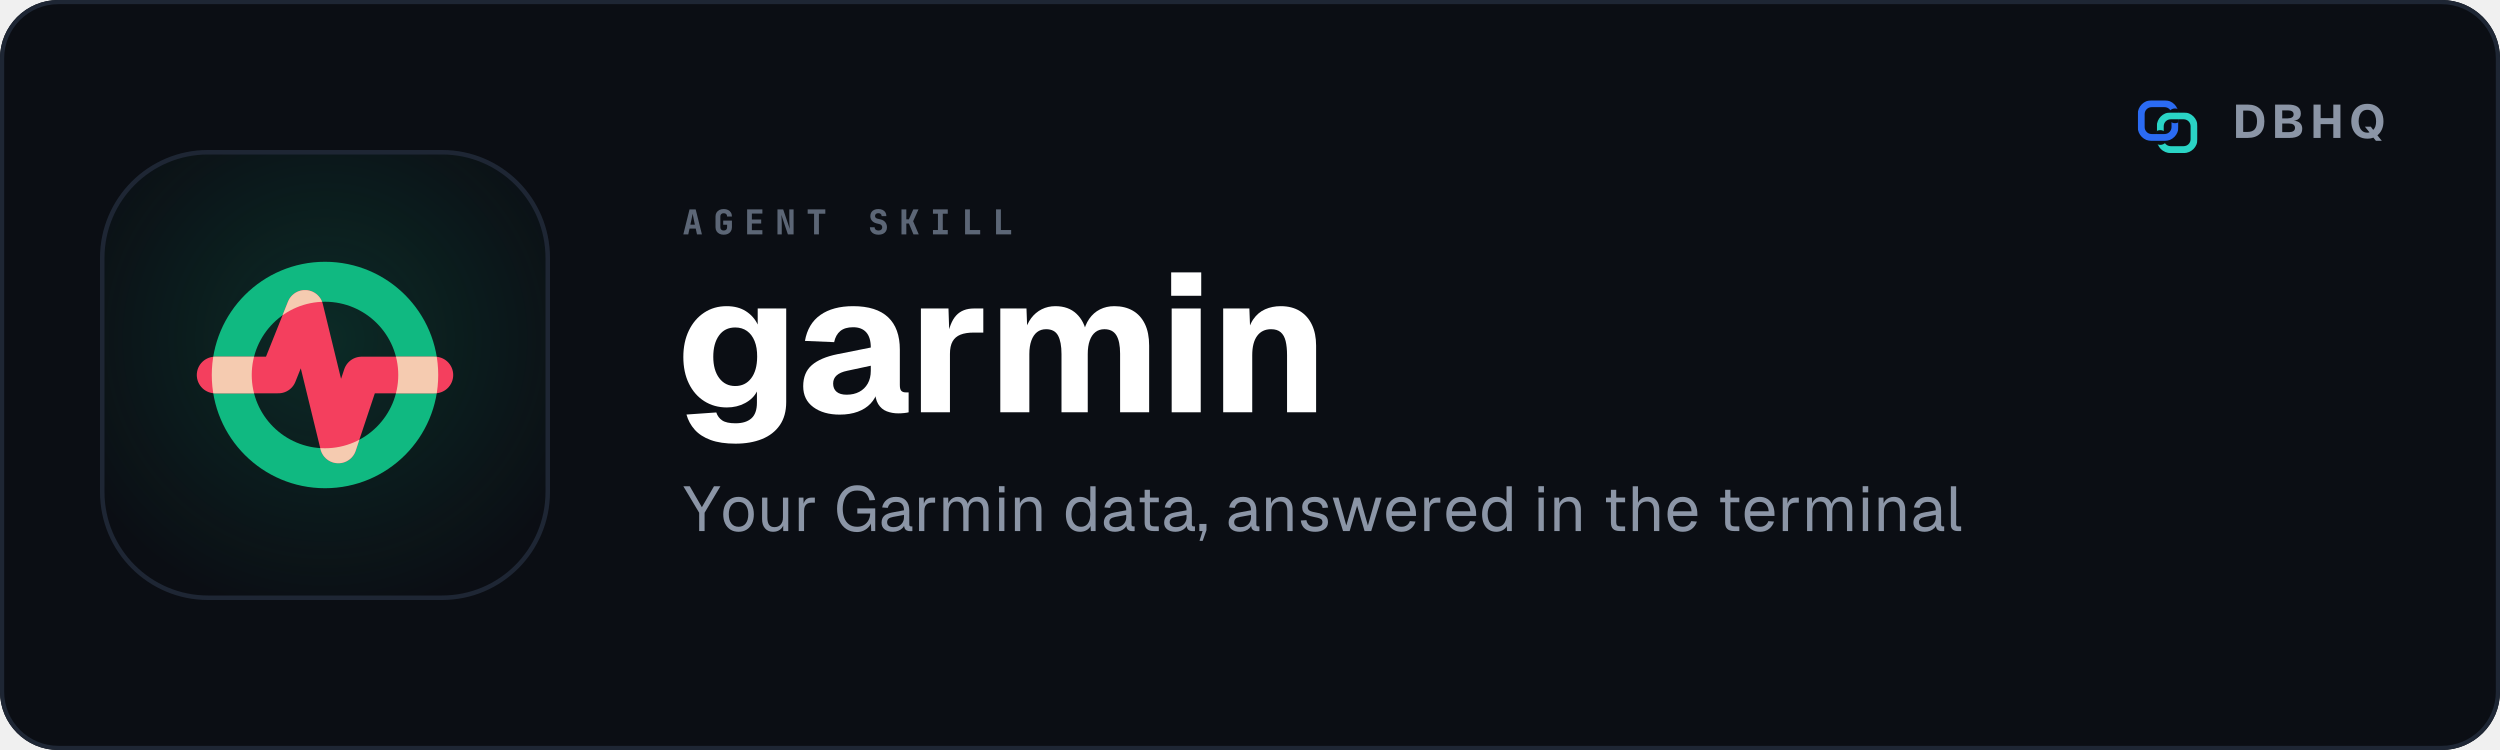
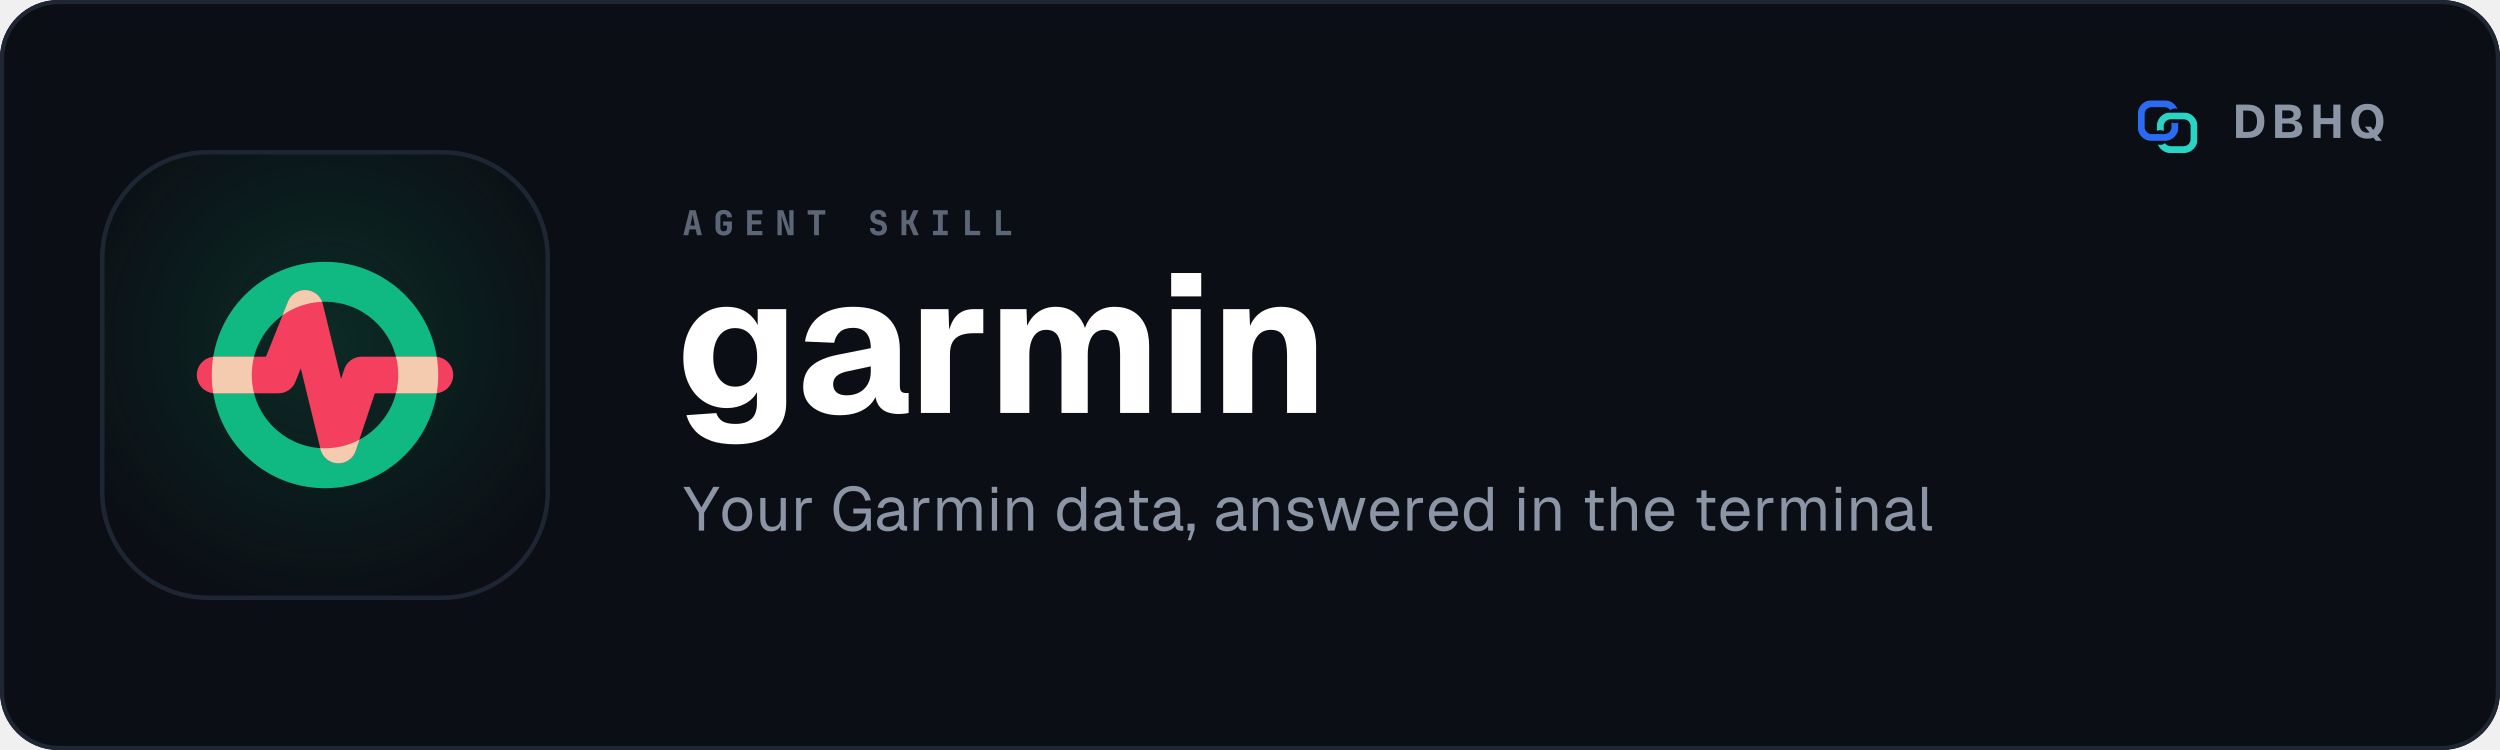
<svg xmlns="http://www.w3.org/2000/svg" viewBox="0 0 1200 360" width="1200" height="360">
  <path d="M28,0 H1172 A28,28 0 0 1 1200,28 V332 A28,28 0 0 1 1172,360 H28 A28,28 0 0 1 0,332 V28 A28,28 0 0 1 28,0 Z" fill="#0B0E14" />
  <path d="M28,1 H1172 A27,27 0 0 1 1199,28 V332 A27,27 0 0 1 1172,359 H28 A27,27 0 0 1 1,332 V28 A27,27 0 0 1 28,1 Z" fill="none" stroke="#1E2634" stroke-width="2" />
  <g transform="translate(48,72.0) scale(1.08)">
    <defs>
      <radialGradient id="bloom-4752" cx="0.5" cy="0.42" r="0.62">
        <stop offset="0" stop-color="#10B981" stop-opacity="0.167" />
        <stop offset="1" stop-color="#10B981" stop-opacity="0" />
      </radialGradient>
    </defs>
    <path d="M48,0 H152 A48,48 0 0 1 200,48 V152 A48,48 0 0 1 152,200 H48 A48,48 0 0 1 0,152 V48 A48,48 0 0 1 48,0 Z" fill="#0B0E14" />
    <path d="M48,0 H152 A48,48 0 0 1 200,48 V152 A48,48 0 0 1 152,200 H48 A48,48 0 0 1 0,152 V48 A48,48 0 0 1 48,0 Z" fill="url(#bloom-4752)" />
    <path d="M48,1 H152 A47,47 0 0 1 199,48 V152 A47,47 0 0 1 152,199 H48 A47,47 0 0 1 1,152 V48 A47,47 0 0 1 48,1 Z" fill="none" stroke="#1E2634" stroke-width="2" />
    <g transform="translate(26.0,26.0) scale(0.74)">
      <defs>
        <clipPath id="clip-4752">
          <path fill-rule="evenodd" d="M100,32 A68,68 0 1,0 100,168 A68,68 0 1,0 100,32 Z M100,56 A44,44 0 1,1 100,144 A44,44 0 1,1 100,56 Z" fill="#000" />
        </clipPath>
      </defs>
      <g>
        <path fill-rule="evenodd" d="M100,32 A68,68 0 1,0 100,168 A68,68 0 1,0 100,32 Z M100,56 A44,44 0 1,1 100,144 A44,44 0 1,1 100,56 Z" fill="#10B981" />
      </g>
      <path d="M34,100 H72 L88,60 L108,142 L122,100 H166" fill="none" stroke="#F43F5E" stroke-width="22" stroke-linecap="round" stroke-linejoin="round" />
      <g clip-path="url(#clip-4752)">
        <path d="M34,100 H72 L88,60 L108,142 L122,100 H166" fill="none" stroke="#F5CBB0" stroke-width="22" stroke-linecap="round" stroke-linejoin="round" />
      </g>
    </g>
  </g>
-   <g transform="translate(328,112.5)">
+   <g transform="translate(328,112.9)">
    <g fill="#5C6676" transform="translate(-0.473,0) scale(0.01644,-0.01644)">
      <g transform="translate(0.00,0)">
        <path d="M28.766 0 209.423 730H389.029L571.234 0H427.573L390.615 169.368H209.535L172.577 0ZM233.481 282.74H365.67L327.506 466.122Q319.151 508.038 311.425 546.367Q303.699 584.695 300 604.49Q296.301 584.695 289.425 546.791Q282.548 508.887 273.343 467.122Z" />
      </g>
      <g transform="translate(904.17,0)">
        <path d="M304.425 -10Q232.054 -10 178.034 17.123Q124.013 44.247 94.115 93.446Q64.218 142.644 64.218 208.494V521.506Q64.218 588.356 94.115 637.054Q124.013 685.753 178.034 712.877Q232.054 740 304.425 740Q376.795 740 430.316 712.801Q483.837 685.603 513.659 637.096Q543.481 588.59 543.481 521.506H402.519Q402.519 568.218 376.656 592.799Q350.793 617.381 303.842 617.381Q256.891 617.381 231.035 592.702Q205.18 568.023 205.18 521.657V208.494Q205.18 162.697 231.035 137.583Q256.891 112.468 303.842 112.468Q350.793 112.468 376.656 137.583Q402.519 162.697 402.519 208.494V281.314H288.494V401.535H543.481V208.494Q543.481 142.442 513.659 93.42Q483.837 44.397 430.316 17.199Q376.795 -10 304.425 -10Z" />
      </g>
      <g transform="translate(1808.33,0)">
        <path d="M83.013 0V730H528.494V607.23H221.276V433.891H493.494V316.519H221.276V122.77H528.494V0Z" />
      </g>
      <g transform="translate(2712.50,0)">
        <path d="M64.519 0V730H231.234L425.356 155.962Q422.506 191.154 418.732 237.847Q414.958 284.539 412.609 331.834Q410.26 379.129 410.26 413.43V730H535.481V0H368.766L176.494 574.038Q179.343 543.243 182.192 500.373Q185.042 457.503 187.391 413.181Q189.74 368.858 189.74 333.557V0Z" />
      </g>
      <g transform="translate(3616.67,0)">
        <path d="M229.519 0V602.984H42.26V730H557.74V602.984H370.481V0Z" />
      </g>
      <g transform="translate(4520.83,0)">
        <path d="" />
      </g>
      <g transform="translate(5425.00,0)">
        <path d="M302.301 -10Q226.356 -10 169.609 16.699Q112.862 43.397 81.814 92.596Q50.766 141.795 50.766 208.494H188.33Q188.33 164.481 219.261 138.475Q250.192 112.468 302.301 112.468Q353.26 112.468 382.191 137.851Q411.122 163.234 411.122 205.096Q411.122 238.054 392.293 263.76Q373.465 289.465 337.109 298.067L244.795 320.573Q161.356 340.573 112.513 397.17Q63.67 453.766 63.67 532.26Q63.67 596.205 91.793 642.753Q119.917 689.301 172.437 714.651Q224.958 740 296.151 740Q368.343 740 420.939 714.651Q473.535 689.301 502.659 642.828Q531.782 596.356 531.782 533.41H394.218Q394.218 573.218 367.862 596.224Q341.506 619.23 296.151 619.23Q251.644 619.23 226.289 596.649Q200.933 574.067 200.933 536.808Q200.933 506.151 219.46 486.569Q237.987 466.987 271.891 458.535L367.205 435.878Q451.247 416.728 500.24 354.433Q549.234 292.138 549.234 205.096Q549.234 140.247 519.186 91.548Q489.138 42.849 433.542 16.425Q377.946 -10 302.301 -10Z" />
      </g>
      <g transform="translate(6329.17,0)">
        <path d="M69.067 0V730H210.029V439.782H285.753L413.779 730H566.138L409.77 383.946L572.74 0H417.929L286.151 316.615H210.029V0Z" />
      </g>
      <g transform="translate(7233.33,0)">
        <path d="M83.766 0V127.016H229.368V602.984H83.766V730H516.234V602.984H370.632V127.016H516.234V0Z" />
      </g>
      <g transform="translate(8137.50,0)">
        <path d="M117.26 0V730H258.221V127.016H558.494V0Z" />
      </g>
      <g transform="translate(9041.67,0)">
        <path d="M117.26 0V730H258.221V127.016H558.494V0Z" />
      </g>
    </g>
  </g>
-   <g transform="translate(328,197.9)">
+   <g transform="translate(328,198.2)">
    <g fill="#FFFFFF" transform="translate(-3.421,0) scale(0.09296,-0.09296)">
      <g transform="translate(0.00,0)">
        <path d="M306.199 -162Q229.4 -162 177.7 -143.0Q126 -124 95.6 -89.9Q65.2 -55.8 53 -11.6L206.998 -0.8Q215.398 -27 237.498 -41.901Q259.598 -56.801 306.199 -56.801Q359.6 -56.801 388.2 -31.401Q416.801 -6.001 416.801 49.599V107.401Q397.801 70.2 355.801 47.6Q313.801 25 261.801 25Q196 25 145 57.4Q94 89.8 65.4 148.4Q36.8 207 36.8 285.6Q36.8 362.8 65.2 421.8Q93.6 480.8 144.2 514.4Q194.8 548 260.2 548Q319.2 548 359.8 522Q400.401 496 420.801 453.2V536H567.998V52.799Q567.998 -18.8 534.898 -66.6Q501.798 -114.4 442.898 -138.2Q383.999 -162 306.199 -162ZM304.799 135.599Q356.6 135.599 387.1 175.599Q417.6 215.599 418 286.8Q418.401 334 404.7 367.8Q391 401.601 365.5 419.801Q339.999 438.001 304.799 438.001Q250.998 438.001 221.198 396.801Q191.398 355.6 191.398 286.8Q191.398 217.399 222.198 176.499Q252.998 135.599 304.799 135.599Z" />
      </g>
      <g transform="translate(618.94,0)">
        <path d="M225.4 -12Q141.6 -12 89.2 26.6Q36.8 65.2 36.8 134.4Q36.8 204.8 81.3 243.5Q125.8 282.2 213.4 300L385.801 334.4Q385.801 386.4 362.4 412.801Q339 439.201 294.599 439.201Q252.199 439.201 228.298 419.501Q204.398 399.801 196.598 362.2L45.8 368.6Q61.4 457.4 125.8 502.7Q190.2 548 294.599 548Q414.598 548 475.198 490.8Q535.798 433.6 535.798 323.6V141.199Q535.798 118.399 543.498 110.599Q551.198 102.799 566.198 102.799H581.198V0Q574.198 -2.2 558.598 -3.9Q542.999 -5.6 527.599 -5.6Q495.799 -5.6 468.199 5Q440.599 15.6 423.999 42.5Q407.4 69.4 407.4 118.4L419.8 108Q410.4 72.2 384.6 45Q358.8 17.8 318.5 2.9Q278.2 -12 225.4 -12ZM260.999 90.799Q298.399 90.799 326.3 105.599Q354.2 120.399 370 148.1Q385.801 175.8 385.801 214.4V240.401L264.198 214.4Q227.598 206.8 209.498 190.5Q191.398 174.2 191.398 148.4Q191.398 120.999 209.198 105.899Q226.998 90.799 260.999 90.799Z" />
      </g>
      <g transform="translate(1197.88,0)">
        <path d="M65.601 0V536H207.998L213.198 380.401L201.598 382.801Q214.598 464 247.798 500Q280.998 536 339.398 536H387.798V411.602H338.598Q296.798 411.602 269.698 400.701Q242.598 389.801 229.098 365.801Q215.598 341.801 215.598 301.401V0Z" />
      </g>
      <g transform="translate(1607.82,0)">
        <path d="M65.601 0V536H200.798L205.598 406.8L192.398 413.199Q202.598 456 225.098 486Q247.598 516 279.698 532Q311.798 548 349.998 548Q417.198 548 458.598 509.1Q499.999 470.2 511.599 404L493.199 403.2Q502.399 450.4 524.799 482.5Q547.198 514.6 580.299 531.3Q613.399 548 654.399 548Q709.599 548 749.799 524.8Q789.999 501.6 812.099 456.3Q834.198 411 834.198 344.6V0H684.201V303.201Q684.201 366.201 664.901 397.601Q645.6 429.002 603.2 429.002Q575.8 429.002 556.699 414.001Q537.599 399.001 527.399 370.301Q517.198 341.601 517.198 300.801V0H381.601V300.801Q381.601 363.401 363.8 396.201Q346 429.002 301.999 429.002Q274.599 429.002 255.499 414.001Q236.398 399.001 225.998 370.101Q215.598 341.201 215.598 300.801V0Z" />
      </g>
      <g transform="translate(2492.76,0)">
        <path d="M65.601 0V536H215.598V0ZM63.001 601.6V722.4H218.198V601.6Z" />
      </g>
      <g transform="translate(2758.70,0)">
        <path d="M65.601 0V536H200.798L206.798 378.801L188.398 383.601Q195.999 443.8 220.699 479.7Q245.399 515.6 282.099 531.8Q318.798 548 362.798 548Q420.798 548 461.498 522.8Q502.198 497.6 523.798 452.1Q545.398 406.6 545.398 344.6V0H395.401V294.801Q395.401 337.801 388.101 367.701Q380.801 397.601 362.7 413.302Q344.6 429.002 313 429.002Q266.399 429.002 240.998 394.401Q215.598 359.801 215.598 294.801V0Z" />
      </g>
    </g>
  </g>
-   <g transform="translate(328,254.9)">
-     <g fill="#8B95A6" transform="translate(0.182,0) scale(0.03028,-0.03028)">
+   <g transform="translate(328,254.7)">
+     <g fill="#8B95A6" transform="translate(0.177,0) scale(0.02958,-0.02958)">
      <g transform="translate(0.00,0)">
        <path d="M245 0V290L-6 710H96L288 378L480 710H582L331 290V0Z" />
      </g>
-       <g transform="translate(582.60,0)">
+       <g transform="translate(582.76,0)">
        <path d="M287 -12Q214 -12 159.0 22.0Q104 56 74.0 118.5Q44 181 44 265Q44 350 74.0 412.0Q104 474 159.0 508.0Q214 542 287 542Q360 542 414.5 508.0Q469 474 499.0 412.0Q529 350 529 265Q529 181 499.0 118.5Q469 56 414.5 22.0Q360 -12 287 -12ZM287 68Q360 68 400.5 120.5Q441 173 441 265Q441 357 400.5 409.5Q360 462 287 462Q214 462 173.0 409.5Q132 357 132 265Q132 173 173.0 120.5Q214 68 287 68Z" />
      </g>
-       <g transform="translate(1162.21,0)">
+       <g transform="translate(1162.52,0)">
        <path d="M254 -12Q175 -12 127.5 41.5Q80 95 80 189V530H164V212Q164 135 191.5 98.5Q219 62 276 62Q339 62 375.0 102.5Q411 143 411 214V530H495V0H415V131L428 124Q412 59 367.0 23.5Q322 -12 254 -12Z" />
      </g>
-       <g transform="translate(1743.81,0)">
-         <path d="M80 0V530H154L158 396L150 399Q160 467 193.5 498.5Q227 530 283 530H335V450H284Q244 450 217.5 435.5Q191 421 177.5 392.5Q164 364 164 320V0Z" />
-       </g>
-       <g transform="translate(2129.42,0)">
-         <path d="" />
-       </g>
-       <g transform="translate(2386.02,0)">
+       <g transform="translate(1744.29,0)">
+         <path d="M80 0V530H154L158 396L150 399Q160 467 193.5 498.5Q227 530 283 530H335V450H284Q244 450 217.5 435.5Q191 421 177.5 392.5Q164 364 164 320V0Z" />
+       </g>
+       <g transform="translate(2130.05,0)">
+         <path d="" />
+       </g>
+       <g transform="translate(2386.81,0)">
        <path d="M362 -16Q262 -16 191.0 32.0Q120 80 82.5 163.5Q45 247 45 354Q45 461 83.0 545.0Q121 629 192.5 677.5Q264 726 364 726Q449 726 507.5 695.0Q566 664 600.5 611.0Q635 558 648 492L558 486Q545 555 500.0 598.5Q455 642 364 642Q283 642 232.5 602.0Q182 562 158.5 496.5Q135 431 135 354Q135 273 159.0 208.5Q183 144 234.0 106.0Q285 68 364 68Q427 68 473.0 96.5Q519 125 544.0 173.0Q569 221 570 277H366V359H650V0H586L580 164L592 150Q580 102 546.0 64.5Q512 27 464.5 5.5Q417 -16 362 -16Z" />
      </g>
-       <g transform="translate(3092.63,0)">
-         <path d="M223 -12Q141 -12 92.5 26.0Q44 64 44 132Q44 200 84.0 239.0Q124 278 211 294L399 329Q399 396 367.5 429.0Q336 462 273 462Q218 462 186.0 437.5Q154 413 142 367L53 374Q68 449 125.5 495.5Q183 542 273 542Q375 542 429.0 484.5Q483 427 483 326V107Q483 89 489.5 81.5Q496 74 511 74H532V0Q528 -1 519.0 -1.5Q510 -2 500 -2Q464 -2 441.5 9.5Q419 21 409.0 45.5Q399 70 399 110L409 108Q402 74 375.0 46.5Q348 19 308.0 3.5Q268 -12 223 -12ZM231 62Q284 62 321.5 82.5Q359 103 379.0 138.5Q399 174 399 218V256L227 224Q173 214 152.5 193.5Q132 173 132 140Q132 103 158.5 82.5Q185 62 231 62Z" />
-       </g>
-       <g transform="translate(3650.23,0)">
-         <path d="M80 0V530H154L158 396L150 399Q160 467 193.5 498.5Q227 530 283 530H335V450H284Q244 450 217.5 435.5Q191 421 177.5 392.5Q164 364 164 320V0Z" />
-       </g>
-       <g transform="translate(4035.84,0)">
+       <g transform="translate(3093.57,0)">
+         <path d="M223 -12Q141 -12 92.5 26.0Q44 64 44 132Q44 200 84.0 239.0Q124 278 211 294L399 329Q399 396 367.5 429.0Q336 462 273 462Q218 462 186.0 437.5Q154 413 142 367L53 374Q68 449 125.5 495.5Q183 542 273 542Q375 542 429.0 484.5Q483 427 483 326V107Q483 89 489.5 81.5Q496 74 511 74H532V0Q528 -1 519.0 -1.5Q510 -2 500 -2Q464 -2 441.5 9.5Q419 21 409.0 45.5Q399 70 399 110L409 108Q402 74 375.0 46.5Q348 19 308.0 3.5Q268 -12 223 -12ZM231 62Q284 62 321.5 82.5Q359 103 379.0 138.5Q399 174 399 218V256L227 224Q173 214 152.5 193.5Q132 173 132 140Q132 103 158.5 82.5Q185 62 231 62Z" />
+       </g>
+       <g transform="translate(3651.33,0)">
+         <path d="M80 0V530H154L158 396L150 399Q160 467 193.5 498.5Q227 530 283 530H335V450H284Q244 450 217.5 435.5Q191 421 177.5 392.5Q164 364 164 320V0Z" />
+       </g>
+       <g transform="translate(4037.10,0)">
        <path d="M80 0V530H157L160 396L148 400Q157 444 179.5 475.5Q202 507 235.0 524.5Q268 542 308 542Q377 542 420.5 504.0Q464 466 475 398L459 399Q467 445 488.5 476.5Q510 508 544.0 525.0Q578 542 622 542Q679 542 718.0 518.5Q757 495 777.0 450.0Q797 405 797 341V0H713V323Q713 395 685.0 431.5Q657 468 602 468Q565 468 537.5 450.0Q510 432 495.0 398.5Q480 365 480 317V0H396V317Q396 388 371.0 428.0Q346 468 287 468Q250 468 222.5 450.0Q195 432 179.5 398.0Q164 364 164 317V0Z" />
      </g>
-       <g transform="translate(4919.44,0)">
+       <g transform="translate(4920.86,0)">
        <path d="M80 0V530H164V0ZM78 613V711H166V613Z" />
      </g>
-       <g transform="translate(5170.05,0)">
-         <path d="M80 0V530H157L160 395L150 404Q160 451 185.0 481.5Q210 512 245.5 527.0Q281 542 322 542Q383 542 422.5 515.0Q462 488 481.5 442.5Q501 397 501 341V0H417V317Q417 366 405.5 399.5Q394 433 369.0 450.5Q344 468 304 468Q243 468 203.5 429.5Q164 391 164 317V0Z" />
-       </g>
-       <g transform="translate(5757.65,0)">
-         <path d="" />
-       </g>
-       <g transform="translate(6014.26,0)">
+       <g transform="translate(5171.62,0)">
+         <path d="M80 0V530H157L160 395L150 404Q160 451 185.0 481.5Q210 512 245.5 527.0Q281 542 322 542Q383 542 422.5 515.0Q462 488 481.5 442.5Q501 397 501 341V0H417V317Q417 366 405.5 399.5Q394 433 369.0 450.5Q344 468 304 468Q243 468 203.5 429.5Q164 391 164 317V0Z" />
+       </g>
+       <g transform="translate(5759.38,0)">
+         <path d="" />
+       </g>
+       <g transform="translate(6016.14,0)">
        <path d="M268 -12Q199 -12 148.5 22.0Q98 56 71.0 118.0Q44 180 44 265Q44 350 71.0 412.0Q98 474 148.5 508.0Q199 542 268 542Q321 542 365.0 519.5Q409 497 431 456V710H515V0H439L436 80Q414 37 369.0 12.5Q324 -12 268 -12ZM285 68Q332 68 364.5 92.0Q397 116 414.0 160.5Q431 205 431 265Q431 327 414.0 371.0Q397 415 364.5 438.5Q332 462 285 462Q215 462 173.5 409.5Q132 357 132 265Q132 174 173.5 121.0Q215 68 285 68Z" />
      </g>
-       <g transform="translate(6615.86,0)">
-         <path d="M223 -12Q141 -12 92.5 26.0Q44 64 44 132Q44 200 84.0 239.0Q124 278 211 294L399 329Q399 396 367.5 429.0Q336 462 273 462Q218 462 186.0 437.5Q154 413 142 367L53 374Q68 449 125.5 495.5Q183 542 273 542Q375 542 429.0 484.5Q483 427 483 326V107Q483 89 489.5 81.5Q496 74 511 74H532V0Q528 -1 519.0 -1.5Q510 -2 500 -2Q464 -2 441.5 9.5Q419 21 409.0 45.5Q399 70 399 110L409 108Q402 74 375.0 46.5Q348 19 308.0 3.5Q268 -12 223 -12ZM231 62Q284 62 321.5 82.5Q359 103 379.0 138.5Q399 174 399 218V256L227 224Q173 214 152.5 193.5Q132 173 132 140Q132 103 158.5 82.5Q185 62 231 62Z" />
-       </g>
-       <g transform="translate(7173.47,0)">
+       <g transform="translate(6617.90,0)">
+         <path d="M223 -12Q141 -12 92.5 26.0Q44 64 44 132Q44 200 84.0 239.0Q124 278 211 294L399 329Q399 396 367.5 429.0Q336 462 273 462Q218 462 186.0 437.5Q154 413 142 367L53 374Q68 449 125.5 495.5Q183 542 273 542Q375 542 429.0 484.5Q483 427 483 326V107Q483 89 489.5 81.5Q496 74 511 74H532V0Q528 -1 519.0 -1.5Q510 -2 500 -2Q464 -2 441.5 9.5Q419 21 409.0 45.5Q399 70 399 110L409 108Q402 74 375.0 46.5Q348 19 308.0 3.5Q268 -12 223 -12ZM231 62Q284 62 321.5 82.5Q359 103 379.0 138.5Q399 174 399 218V256L227 224Q173 214 152.5 193.5Q132 173 132 140Q132 103 158.5 82.5Q185 62 231 62Z" />
+       </g>
+       <g transform="translate(7175.67,0)">
        <path d="M274 0Q202 0 167.5 33.0Q133 66 133 136V654H217V138Q217 102 233.0 88.0Q249 74 282 74H358V0ZM55 456V530H358V456Z" />
      </g>
-       <g transform="translate(7572.07,0)">
-         <path d="M223 -12Q141 -12 92.5 26.0Q44 64 44 132Q44 200 84.0 239.0Q124 278 211 294L399 329Q399 396 367.5 429.0Q336 462 273 462Q218 462 186.0 437.5Q154 413 142 367L53 374Q68 449 125.5 495.5Q183 542 273 542Q375 542 429.0 484.5Q483 427 483 326V107Q483 89 489.5 81.5Q496 74 511 74H532V0Q528 -1 519.0 -1.5Q510 -2 500 -2Q464 -2 441.5 9.5Q419 21 409.0 45.5Q399 70 399 110L409 108Q402 74 375.0 46.5Q348 19 308.0 3.5Q268 -12 223 -12ZM231 62Q284 62 321.5 82.5Q359 103 379.0 138.5Q399 174 399 218V256L227 224Q173 214 152.5 193.5Q132 173 132 140Q132 103 158.5 82.5Q185 62 231 62Z" />
-       </g>
-       <g transform="translate(8129.67,0)">
+       <g transform="translate(7574.43,0)">
+         <path d="M223 -12Q141 -12 92.5 26.0Q44 64 44 132Q44 200 84.0 239.0Q124 278 211 294L399 329Q399 396 367.5 429.0Q336 462 273 462Q218 462 186.0 437.5Q154 413 142 367L53 374Q68 449 125.5 495.5Q183 542 273 542Q375 542 429.0 484.5Q483 427 483 326V107Q483 89 489.5 81.5Q496 74 511 74H532V0Q528 -1 519.0 -1.5Q510 -2 500 -2Q464 -2 441.5 9.5Q419 21 409.0 45.5Q399 70 399 110L409 108Q402 74 375.0 46.5Q348 19 308.0 3.5Q268 -12 223 -12ZM231 62Q284 62 321.5 82.5Q359 103 379.0 138.5Q399 174 399 218V256L227 224Q173 214 152.5 193.5Q132 173 132 140Q132 103 158.5 82.5Q185 62 231 62Z" />
+       </g>
+       <g transform="translate(8132.19,0)">
        <path d="M47 -156 95 0H44V113H157V14L97 -156Z" />
      </g>
-       <g transform="translate(8337.28,0)">
-         <path d="" />
-       </g>
-       <g transform="translate(8593.88,0)">
-         <path d="M223 -12Q141 -12 92.5 26.0Q44 64 44 132Q44 200 84.0 239.0Q124 278 211 294L399 329Q399 396 367.5 429.0Q336 462 273 462Q218 462 186.0 437.5Q154 413 142 367L53 374Q68 449 125.5 495.5Q183 542 273 542Q375 542 429.0 484.5Q483 427 483 326V107Q483 89 489.5 81.5Q496 74 511 74H532V0Q528 -1 519.0 -1.5Q510 -2 500 -2Q464 -2 441.5 9.5Q419 21 409.0 45.5Q399 70 399 110L409 108Q402 74 375.0 46.5Q348 19 308.0 3.5Q268 -12 223 -12ZM231 62Q284 62 321.5 82.5Q359 103 379.0 138.5Q399 174 399 218V256L227 224Q173 214 152.5 193.5Q132 173 132 140Q132 103 158.5 82.5Q185 62 231 62Z" />
-       </g>
-       <g transform="translate(9151.49,0)">
-         <path d="M80 0V530H157L160 395L150 404Q160 451 185.0 481.5Q210 512 245.5 527.0Q281 542 322 542Q383 542 422.5 515.0Q462 488 481.5 442.5Q501 397 501 341V0H417V317Q417 366 405.5 399.5Q394 433 369.0 450.5Q344 468 304 468Q243 468 203.5 429.5Q164 391 164 317V0Z" />
-       </g>
-       <g transform="translate(9739.09,0)">
+       <g transform="translate(8339.95,0)">
+         <path d="" />
+       </g>
+       <g transform="translate(8596.71,0)">
+         <path d="M223 -12Q141 -12 92.5 26.0Q44 64 44 132Q44 200 84.0 239.0Q124 278 211 294L399 329Q399 396 367.5 429.0Q336 462 273 462Q218 462 186.0 437.5Q154 413 142 367L53 374Q68 449 125.5 495.5Q183 542 273 542Q375 542 429.0 484.5Q483 427 483 326V107Q483 89 489.5 81.5Q496 74 511 74H532V0Q528 -1 519.0 -1.5Q510 -2 500 -2Q464 -2 441.5 9.5Q419 21 409.0 45.5Q399 70 399 110L409 108Q402 74 375.0 46.5Q348 19 308.0 3.5Q268 -12 223 -12ZM231 62Q284 62 321.5 82.5Q359 103 379.0 138.5Q399 174 399 218V256L227 224Q173 214 152.5 193.5Q132 173 132 140Q132 103 158.5 82.5Q185 62 231 62Z" />
+       </g>
+       <g transform="translate(9154.48,0)">
+         <path d="M80 0V530H157L160 395L150 404Q160 451 185.0 481.5Q210 512 245.5 527.0Q281 542 322 542Q383 542 422.5 515.0Q462 488 481.5 442.5Q501 397 501 341V0H417V317Q417 366 405.5 399.5Q394 433 369.0 450.5Q344 468 304 468Q243 468 203.5 429.5Q164 391 164 317V0Z" />
+       </g>
+       <g transform="translate(9742.24,0)">
        <path d="M273 -12Q200 -12 150.5 11.0Q101 34 74.5 74.5Q48 115 44 167L132 173Q140 125 171.5 96.5Q203 68 273 68Q327 68 356.5 85.5Q386 103 386 142Q386 163 376.5 177.0Q367 191 339.0 201.5Q311 212 257 222Q183 236 141.0 257.0Q99 278 82.0 308.0Q65 338 65 380Q65 451 117.5 496.5Q170 542 266 542Q336 542 380.5 517.5Q425 493 448.0 454.0Q471 415 476 372L388 366Q386 391 373.0 413.0Q360 435 334.0 448.5Q308 462 264 462Q207 462 180.0 440.0Q153 418 153 384Q153 358 163.5 341.5Q174 325 200.5 314.5Q227 304 273 296Q351 283 395.0 263.0Q439 243 456.5 213.5Q474 184 474 142Q474 69 417.5 28.5Q361 -12 273 -12Z" />
      </g>
-       <g transform="translate(10265.70,0)">
+       <g transform="translate(10269.00,0)">
        <path d="M186 0 22 530H114L238 88L364 530H454L580 88L705 530H797L633 0H527L409 403L291 0Z" />
      </g>
-       <g transform="translate(11091.30,0)">
-         <path d="M287 -12Q212 -12 157.5 22.0Q103 56 73.5 118.5Q44 181 44 265Q44 349 73.5 411.0Q103 473 156.5 507.5Q210 542 283 542Q352 542 405.0 509.5Q458 477 487.5 415.0Q517 353 517 264V239H132Q137 154 177.5 111.0Q218 68 287 68Q339 68 372.5 92.5Q406 117 419 157L509 150Q488 79 429.5 33.5Q371 -12 287 -12ZM132 313H425Q419 390 380.5 426.0Q342 462 283 462Q222 462 182.5 424.5Q143 387 132 313Z" />
-       </g>
-       <g transform="translate(11658.91,0)">
-         <path d="M80 0V530H154L158 396L150 399Q160 467 193.5 498.5Q227 530 283 530H335V450H284Q244 450 217.5 435.5Q191 421 177.5 392.5Q164 364 164 320V0Z" />
-       </g>
-       <g transform="translate(12044.51,0)">
-         <path d="M287 -12Q212 -12 157.5 22.0Q103 56 73.5 118.5Q44 181 44 265Q44 349 73.5 411.0Q103 473 156.5 507.5Q210 542 283 542Q352 542 405.0 509.5Q458 477 487.5 415.0Q517 353 517 264V239H132Q137 154 177.5 111.0Q218 68 287 68Q339 68 372.5 92.5Q406 117 419 157L509 150Q488 79 429.5 33.5Q371 -12 287 -12ZM132 313H425Q419 390 380.5 426.0Q342 462 283 462Q222 462 182.5 424.5Q143 387 132 313Z" />
-       </g>
-       <g transform="translate(12612.12,0)">
+       <g transform="translate(11094.76,0)">
+         <path d="M287 -12Q212 -12 157.5 22.0Q103 56 73.5 118.5Q44 181 44 265Q44 349 73.5 411.0Q103 473 156.5 507.5Q210 542 283 542Q352 542 405.0 509.5Q458 477 487.5 415.0Q517 353 517 264V239H132Q137 154 177.5 111.0Q218 68 287 68Q339 68 372.5 92.5Q406 117 419 157L509 150Q488 79 429.5 33.5Q371 -12 287 -12ZM132 313H425Q419 390 380.5 426.0Q342 462 283 462Q222 462 182.5 424.5Q143 387 132 313Z" />
+       </g>
+       <g transform="translate(11662.52,0)">
+         <path d="M80 0V530H154L158 396L150 399Q160 467 193.5 498.5Q227 530 283 530H335V450H284Q244 450 217.5 435.5Q191 421 177.5 392.5Q164 364 164 320V0Z" />
+       </g>
+       <g transform="translate(12048.29,0)">
+         <path d="M287 -12Q212 -12 157.5 22.0Q103 56 73.5 118.5Q44 181 44 265Q44 349 73.5 411.0Q103 473 156.5 507.5Q210 542 283 542Q352 542 405.0 509.5Q458 477 487.5 415.0Q517 353 517 264V239H132Q137 154 177.5 111.0Q218 68 287 68Q339 68 372.5 92.5Q406 117 419 157L509 150Q488 79 429.5 33.5Q371 -12 287 -12ZM132 313H425Q419 390 380.5 426.0Q342 462 283 462Q222 462 182.5 424.5Q143 387 132 313Z" />
+       </g>
+       <g transform="translate(12616.05,0)">
        <path d="M268 -12Q199 -12 148.5 22.0Q98 56 71.0 118.0Q44 180 44 265Q44 350 71.0 412.0Q98 474 148.5 508.0Q199 542 268 542Q321 542 365.0 519.5Q409 497 431 456V710H515V0H439L436 80Q414 37 369.0 12.5Q324 -12 268 -12ZM285 68Q332 68 364.5 92.0Q397 116 414.0 160.5Q431 205 431 265Q431 327 414.0 371.0Q397 415 364.5 438.5Q332 462 285 462Q215 462 173.5 409.5Q132 357 132 265Q132 174 173.5 121.0Q215 68 285 68Z" />
      </g>
-       <g transform="translate(13213.72,0)">
-         <path d="" />
-       </g>
-       <g transform="translate(13470.33,0)">
+       <g transform="translate(13217.81,0)">
+         <path d="" />
+       </g>
+       <g transform="translate(13474.57,0)">
        <path d="M80 0V530H164V0ZM78 613V711H166V613Z" />
      </g>
-       <g transform="translate(13720.93,0)">
-         <path d="M80 0V530H157L160 395L150 404Q160 451 185.0 481.5Q210 512 245.5 527.0Q281 542 322 542Q383 542 422.5 515.0Q462 488 481.5 442.5Q501 397 501 341V0H417V317Q417 366 405.5 399.5Q394 433 369.0 450.5Q344 468 304 468Q243 468 203.5 429.5Q164 391 164 317V0Z" />
-       </g>
-       <g transform="translate(14308.53,0)">
-         <path d="" />
-       </g>
-       <g transform="translate(14565.14,0)">
+       <g transform="translate(13725.33,0)">
+         <path d="M80 0V530H157L160 395L150 404Q160 451 185.0 481.5Q210 512 245.5 527.0Q281 542 322 542Q383 542 422.5 515.0Q462 488 481.5 442.5Q501 397 501 341V0H417V317Q417 366 405.5 399.5Q394 433 369.0 450.5Q344 468 304 468Q243 468 203.5 429.5Q164 391 164 317V0Z" />
+       </g>
+       <g transform="translate(14313.10,0)">
+         <path d="" />
+       </g>
+       <g transform="translate(14569.86,0)">
        <path d="M274 0Q202 0 167.5 33.0Q133 66 133 136V654H217V138Q217 102 233.0 88.0Q249 74 282 74H358V0ZM55 456V530H358V456Z" />
      </g>
-       <g transform="translate(14963.74,0)">
+       <g transform="translate(14968.62,0)">
        <path d="M80 0V710H164V413L154 415Q164 459 188.0 487.0Q212 515 247.0 528.5Q282 542 324 542Q381 542 420.5 516.5Q460 491 480.5 445.5Q501 400 501 341V0H417V317Q417 394 389.5 431.0Q362 468 306 468Q242 468 203.0 429.0Q164 390 164 316V0Z" />
      </g>
-       <g transform="translate(15551.35,0)">
-         <path d="M287 -12Q212 -12 157.5 22.0Q103 56 73.5 118.5Q44 181 44 265Q44 349 73.5 411.0Q103 473 156.5 507.5Q210 542 283 542Q352 542 405.0 509.5Q458 477 487.5 415.0Q517 353 517 264V239H132Q137 154 177.5 111.0Q218 68 287 68Q339 68 372.5 92.5Q406 117 419 157L509 150Q488 79 429.5 33.5Q371 -12 287 -12ZM132 313H425Q419 390 380.5 426.0Q342 462 283 462Q222 462 182.5 424.5Q143 387 132 313Z" />
-       </g>
-       <g transform="translate(16118.95,0)">
-         <path d="" />
-       </g>
-       <g transform="translate(16375.56,0)">
+       <g transform="translate(15556.38,0)">
+         <path d="M287 -12Q212 -12 157.5 22.0Q103 56 73.5 118.5Q44 181 44 265Q44 349 73.5 411.0Q103 473 156.5 507.5Q210 542 283 542Q352 542 405.0 509.5Q458 477 487.5 415.0Q517 353 517 264V239H132Q137 154 177.5 111.0Q218 68 287 68Q339 68 372.5 92.5Q406 117 419 157L509 150Q488 79 429.5 33.5Q371 -12 287 -12ZM132 313H425Q419 390 380.5 426.0Q342 462 283 462Q222 462 182.5 424.5Q143 387 132 313Z" />
+       </g>
+       <g transform="translate(16124.14,0)">
+         <path d="" />
+       </g>
+       <g transform="translate(16380.90,0)">
        <path d="M274 0Q202 0 167.5 33.0Q133 66 133 136V654H217V138Q217 102 233.0 88.0Q249 74 282 74H358V0ZM55 456V530H358V456Z" />
      </g>
-       <g transform="translate(16774.16,0)">
-         <path d="M287 -12Q212 -12 157.5 22.0Q103 56 73.5 118.5Q44 181 44 265Q44 349 73.5 411.0Q103 473 156.5 507.5Q210 542 283 542Q352 542 405.0 509.5Q458 477 487.5 415.0Q517 353 517 264V239H132Q137 154 177.5 111.0Q218 68 287 68Q339 68 372.5 92.5Q406 117 419 157L509 150Q488 79 429.5 33.5Q371 -12 287 -12ZM132 313H425Q419 390 380.5 426.0Q342 462 283 462Q222 462 182.5 424.5Q143 387 132 313Z" />
-       </g>
-       <g transform="translate(17341.77,0)">
-         <path d="M80 0V530H154L158 396L150 399Q160 467 193.5 498.5Q227 530 283 530H335V450H284Q244 450 217.5 435.5Q191 421 177.5 392.5Q164 364 164 320V0Z" />
-       </g>
-       <g transform="translate(17727.37,0)">
+       <g transform="translate(16779.67,0)">
+         <path d="M287 -12Q212 -12 157.5 22.0Q103 56 73.5 118.5Q44 181 44 265Q44 349 73.5 411.0Q103 473 156.5 507.5Q210 542 283 542Q352 542 405.0 509.5Q458 477 487.5 415.0Q517 353 517 264V239H132Q137 154 177.5 111.0Q218 68 287 68Q339 68 372.5 92.5Q406 117 419 157L509 150Q488 79 429.5 33.5Q371 -12 287 -12ZM132 313H425Q419 390 380.5 426.0Q342 462 283 462Q222 462 182.5 424.5Q143 387 132 313Z" />
+       </g>
+       <g transform="translate(17347.43,0)">
+         <path d="M80 0V530H154L158 396L150 399Q160 467 193.5 498.5Q227 530 283 530H335V450H284Q244 450 217.5 435.5Q191 421 177.5 392.5Q164 364 164 320V0Z" />
+       </g>
+       <g transform="translate(17733.19,0)">
        <path d="M80 0V530H157L160 396L148 400Q157 444 179.5 475.5Q202 507 235.0 524.5Q268 542 308 542Q377 542 420.5 504.0Q464 466 475 398L459 399Q467 445 488.5 476.5Q510 508 544.0 525.0Q578 542 622 542Q679 542 718.0 518.5Q757 495 777.0 450.0Q797 405 797 341V0H713V323Q713 395 685.0 431.5Q657 468 602 468Q565 468 537.5 450.0Q510 432 495.0 398.5Q480 365 480 317V0H396V317Q396 388 371.0 428.0Q346 468 287 468Q250 468 222.5 450.0Q195 432 179.5 398.0Q164 364 164 317V0Z" />
      </g>
-       <g transform="translate(18610.98,0)">
+       <g transform="translate(18616.95,0)">
        <path d="M80 0V530H164V0ZM78 613V711H166V613Z" />
      </g>
-       <g transform="translate(18861.58,0)">
-         <path d="M80 0V530H157L160 395L150 404Q160 451 185.0 481.5Q210 512 245.5 527.0Q281 542 322 542Q383 542 422.5 515.0Q462 488 481.5 442.5Q501 397 501 341V0H417V317Q417 366 405.5 399.5Q394 433 369.0 450.5Q344 468 304 468Q243 468 203.5 429.5Q164 391 164 317V0Z" />
-       </g>
-       <g transform="translate(19449.19,0)">
-         <path d="M223 -12Q141 -12 92.5 26.0Q44 64 44 132Q44 200 84.0 239.0Q124 278 211 294L399 329Q399 396 367.5 429.0Q336 462 273 462Q218 462 186.0 437.5Q154 413 142 367L53 374Q68 449 125.5 495.5Q183 542 273 542Q375 542 429.0 484.5Q483 427 483 326V107Q483 89 489.5 81.5Q496 74 511 74H532V0Q528 -1 519.0 -1.5Q510 -2 500 -2Q464 -2 441.5 9.5Q419 21 409.0 45.5Q399 70 399 110L409 108Q402 74 375.0 46.5Q348 19 308.0 3.5Q268 -12 223 -12ZM231 62Q284 62 321.5 82.5Q359 103 379.0 138.5Q399 174 399 218V256L227 224Q173 214 152.5 193.5Q132 173 132 140Q132 103 158.5 82.5Q185 62 231 62Z" />
-       </g>
-       <g transform="translate(20006.79,0)">
+       <g transform="translate(18867.71,0)">
+         <path d="M80 0V530H157L160 395L150 404Q160 451 185.0 481.5Q210 512 245.5 527.0Q281 542 322 542Q383 542 422.5 515.0Q462 488 481.5 442.5Q501 397 501 341V0H417V317Q417 366 405.5 399.5Q394 433 369.0 450.5Q344 468 304 468Q243 468 203.5 429.5Q164 391 164 317V0Z" />
+       </g>
+       <g transform="translate(19455.48,0)">
+         <path d="M223 -12Q141 -12 92.5 26.0Q44 64 44 132Q44 200 84.0 239.0Q124 278 211 294L399 329Q399 396 367.5 429.0Q336 462 273 462Q218 462 186.0 437.5Q154 413 142 367L53 374Q68 449 125.5 495.5Q183 542 273 542Q375 542 429.0 484.5Q483 427 483 326V107Q483 89 489.5 81.5Q496 74 511 74H532V0Q528 -1 519.0 -1.5Q510 -2 500 -2Q464 -2 441.5 9.5Q419 21 409.0 45.5Q399 70 399 110L409 108Q402 74 375.0 46.5Q348 19 308.0 3.5Q268 -12 223 -12ZM231 62Q284 62 321.5 82.5Q359 103 379.0 138.5Q399 174 399 218V256L227 224Q173 214 152.5 193.5Q132 173 132 140Q132 103 158.5 82.5Q185 62 231 62Z" />
+       </g>
+       <g transform="translate(20013.24,0)">
        <path d="M184 0Q138 0 109.0 24.0Q80 48 80 100V710H164V107Q164 91 172.5 82.5Q181 74 197 74H243V0Z" />
      </g>
    </g>
  </g>
  <g transform="translate(1019.659,40) scale(0.208)">
    <defs>
      <mask id="maendorse">
        <rect width="200" height="200" fill="white" />
        <circle cx="126" cy="88" r="17" fill="black" />
      </mask>
      <mask id="mbendorse">
        <rect width="200" height="200" fill="white" />
        <circle cx="92" cy="138" r="17" fill="black" />
      </mask>
    </defs>
    <g transform="translate(-9,-13)">
      <g mask="url(#maendorse)">
        <rect x="48" y="60" width="78" height="78" rx="24" fill="none" stroke="#2B6BF3" stroke-width="16" />
      </g>
      <g mask="url(#mbendorse)">
        <rect x="92" y="88" width="78" height="78" rx="24" fill="none" stroke="#2AD4C5" stroke-width="16" />
      </g>
    </g>
  </g>
  <g transform="translate(1073.3,66.2)">
    <g fill="#8B95A6" transform="translate(-1.668,0) scale(0.02254,-0.02254)">
      <g transform="translate(0.00,0)">
        <path d="M74.001 0V710H318.6Q491.599 710 584.599 617.5Q677.599 525 677.599 354Q677.599 184 586.099 92.0Q494.599 0 324.6 0ZM225.998 127.798H318.6Q422.001 127.798 471.501 183.599Q521.002 239.399 521.002 354.6Q521.002 470.601 471.501 526.401Q422.001 582.202 318.6 582.202H225.998Z" />
      </g>
      <g transform="translate(831.38,0)">
        <path d="M74.001 0V710H350.399Q482.399 710 552.299 663.7Q622.199 617.4 622.199 517.2Q622.199 473 604.299 440.4Q586.398 407.8 551.798 388.9Q517.198 370 467.998 366.4L467.598 367.6Q557.398 362.2 604.798 316.7Q652.199 271.2 652.199 195.6Q652.199 96.8 582.599 48.4Q512.999 0 384.4 0ZM225.998 123.598H376.6Q431.601 123.598 465.101 146.099Q498.601 168.599 498.601 213.799Q498.601 259 465.401 282.4Q432.201 305.801 376.6 305.801H225.998ZM225.998 416.199H345.6Q402 416.199 435.301 437.9Q468.601 459.6 468.601 501.201Q468.601 545.201 436.201 565.801Q403.801 586.402 345.6 586.402H225.998Z" />
      </g>
      <g transform="translate(1649.75,0)">
        <path d="M74.001 0V710H225.998V373.4L158.599 421.199H562.801L495.402 373.4V710H647.399V0H495.402V340.6L562.801 293.401H158.599L225.998 340.6V0Z" />
      </g>
      <g transform="translate(2486.12,0)">
        <path d="M566.599 -61.8 511.799 7Q488.999 -3.6 456.399 -9.8Q423.799 -16 384.599 -16Q279.599 -16 202.7 31.4Q125.8 78.8 83.9 162.5Q42 246.2 42 354Q42 459.8 81.3 543.8Q120.6 627.8 197.4 676.9Q274.2 726 384.599 726Q495.799 726 572.299 676.9Q648.799 627.8 687.898 543.8Q726.998 459.8 726.998 354Q726.998 255.4 693.498 180.3Q659.998 105.199 598.198 55.199L692.198 -61.8ZM384.599 111.798Q398.2 111.798 409.2 113.398Q420.2 114.998 429.6 118.598L331.4 239.799H456.999L509 170.997Q538.8 199.198 554.601 243.699Q570.401 288.199 570.401 354Q570.401 419.201 550.901 474.601Q531.401 530.001 490.4 564.102Q449.4 598.202 384.599 598.202Q319.799 598.202 278.698 564.102Q237.598 530.001 218.098 474.601Q198.597 419.201 198.597 354Q198.597 289.799 218.398 234.399Q238.198 178.999 279.498 145.398Q320.799 111.798 384.599 111.798Z" />
      </g>
    </g>
  </g>
</svg>
